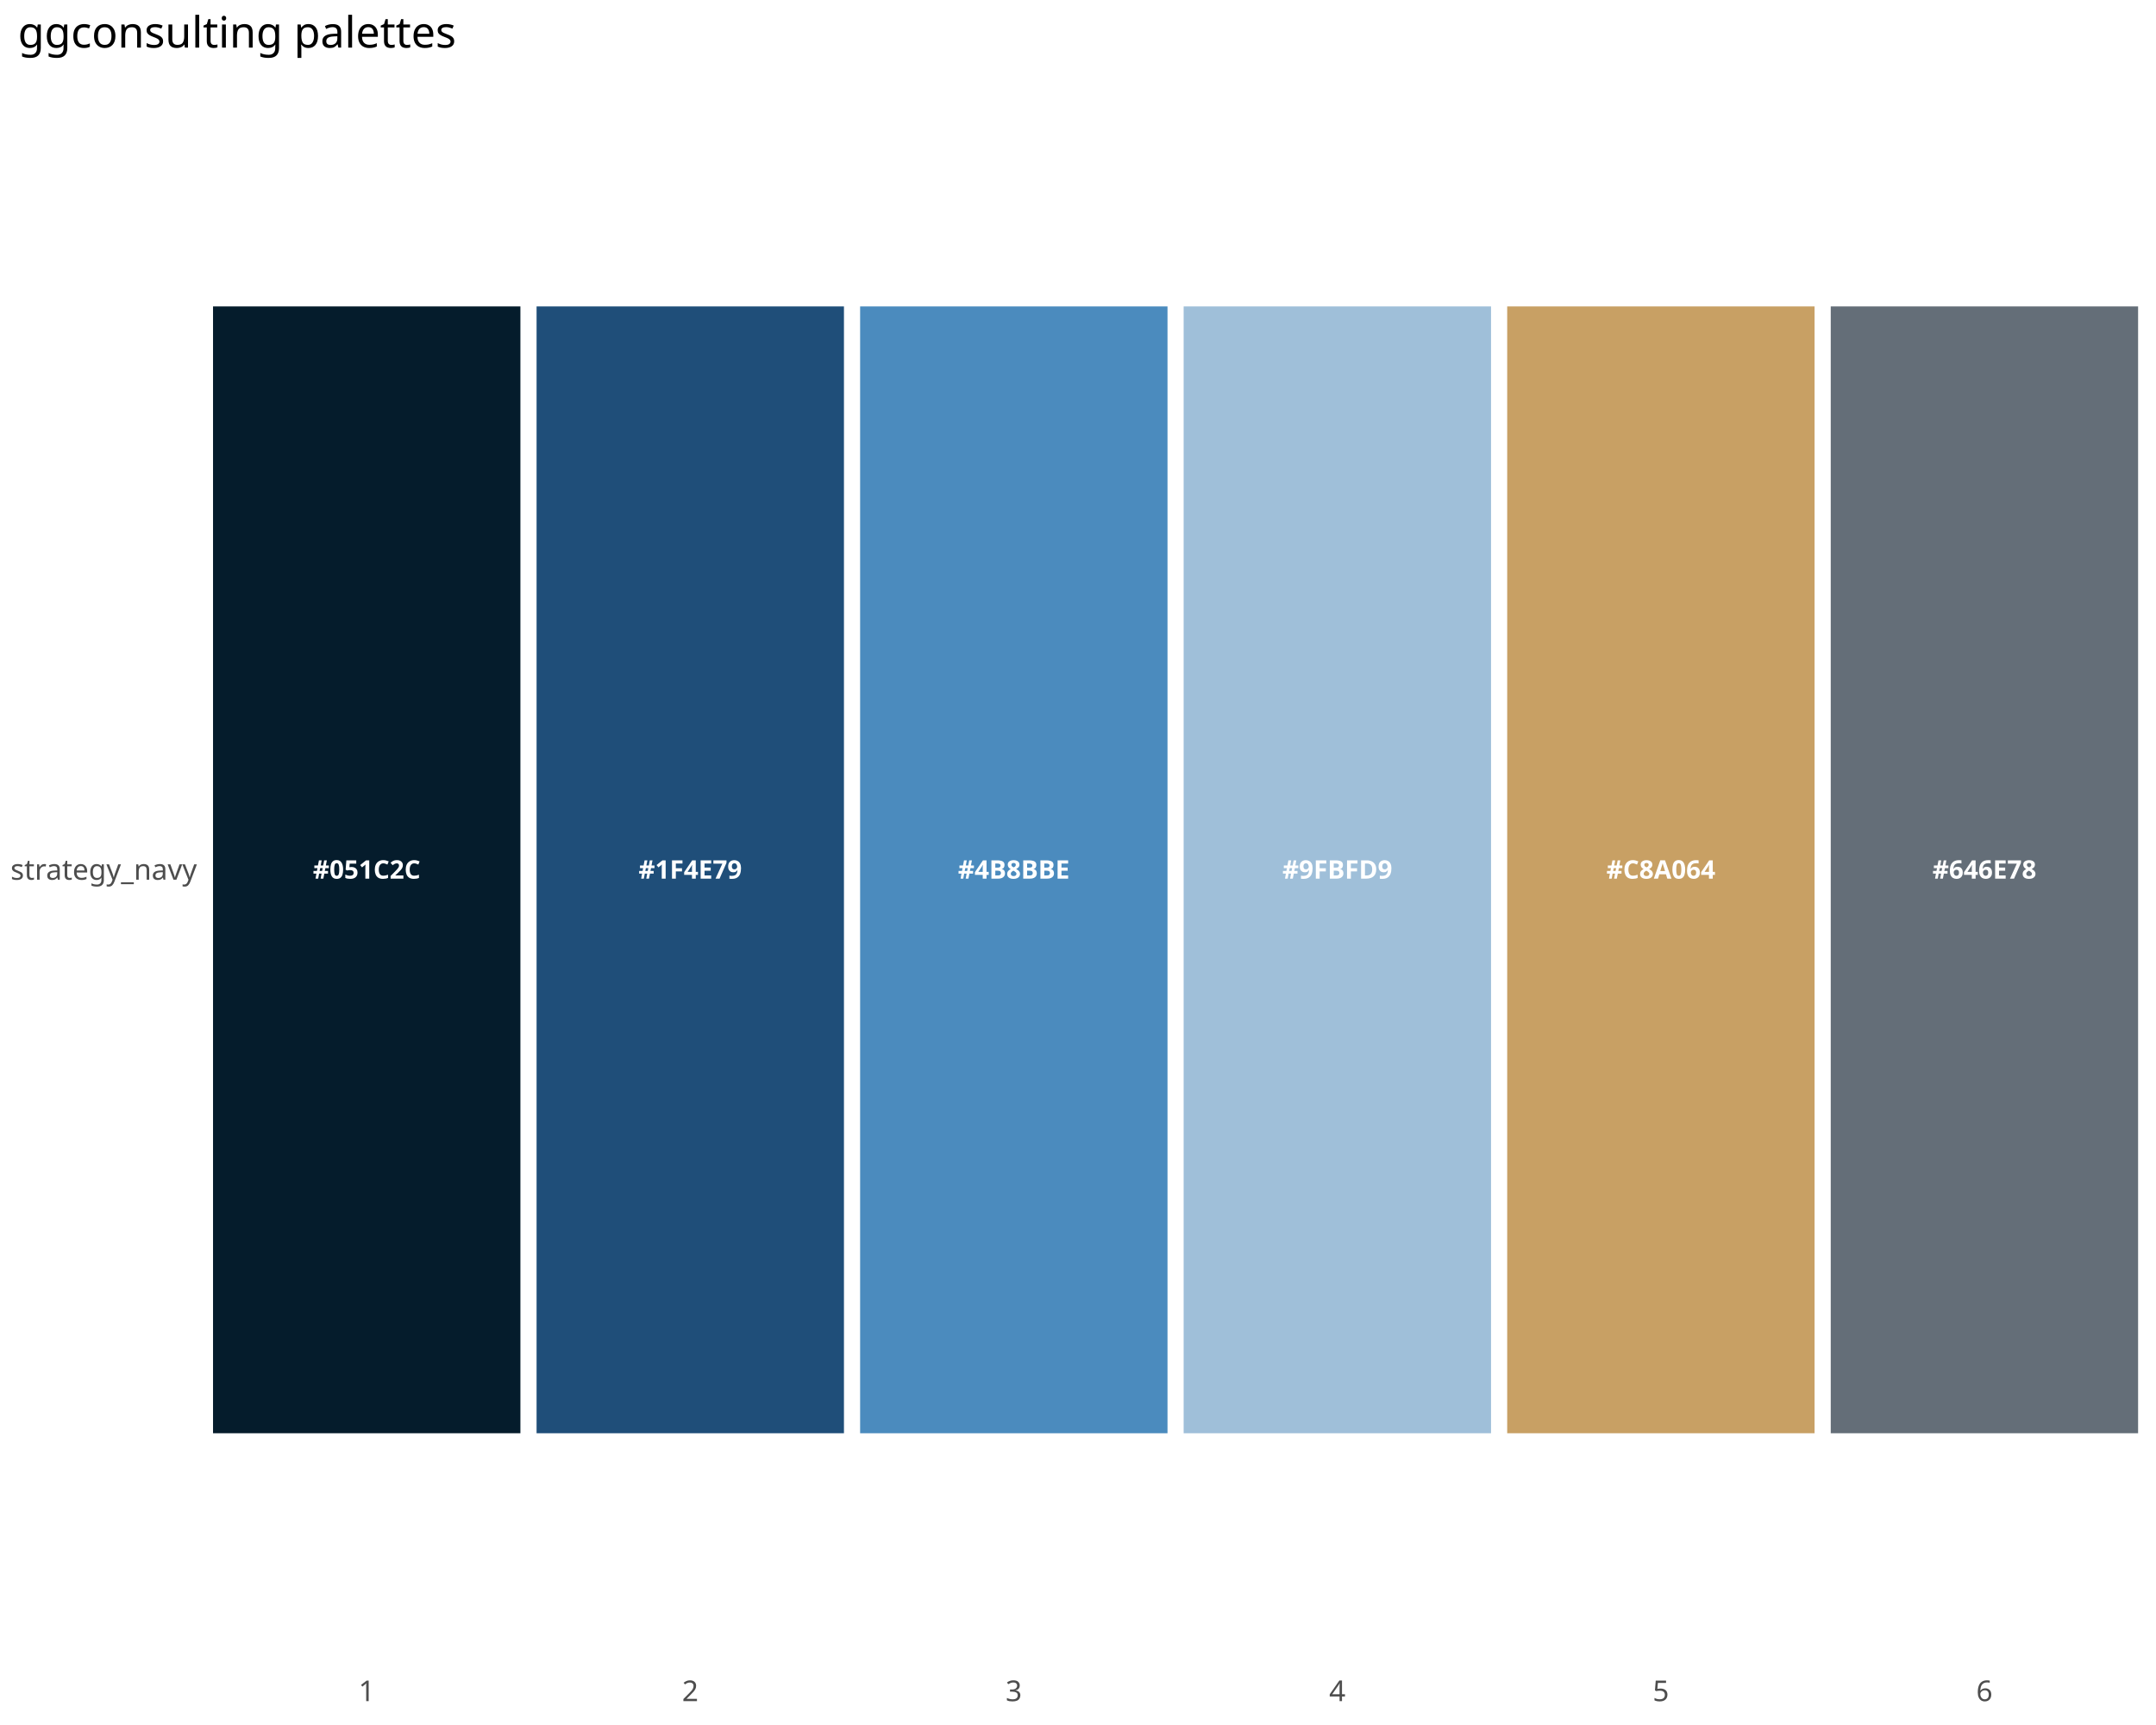
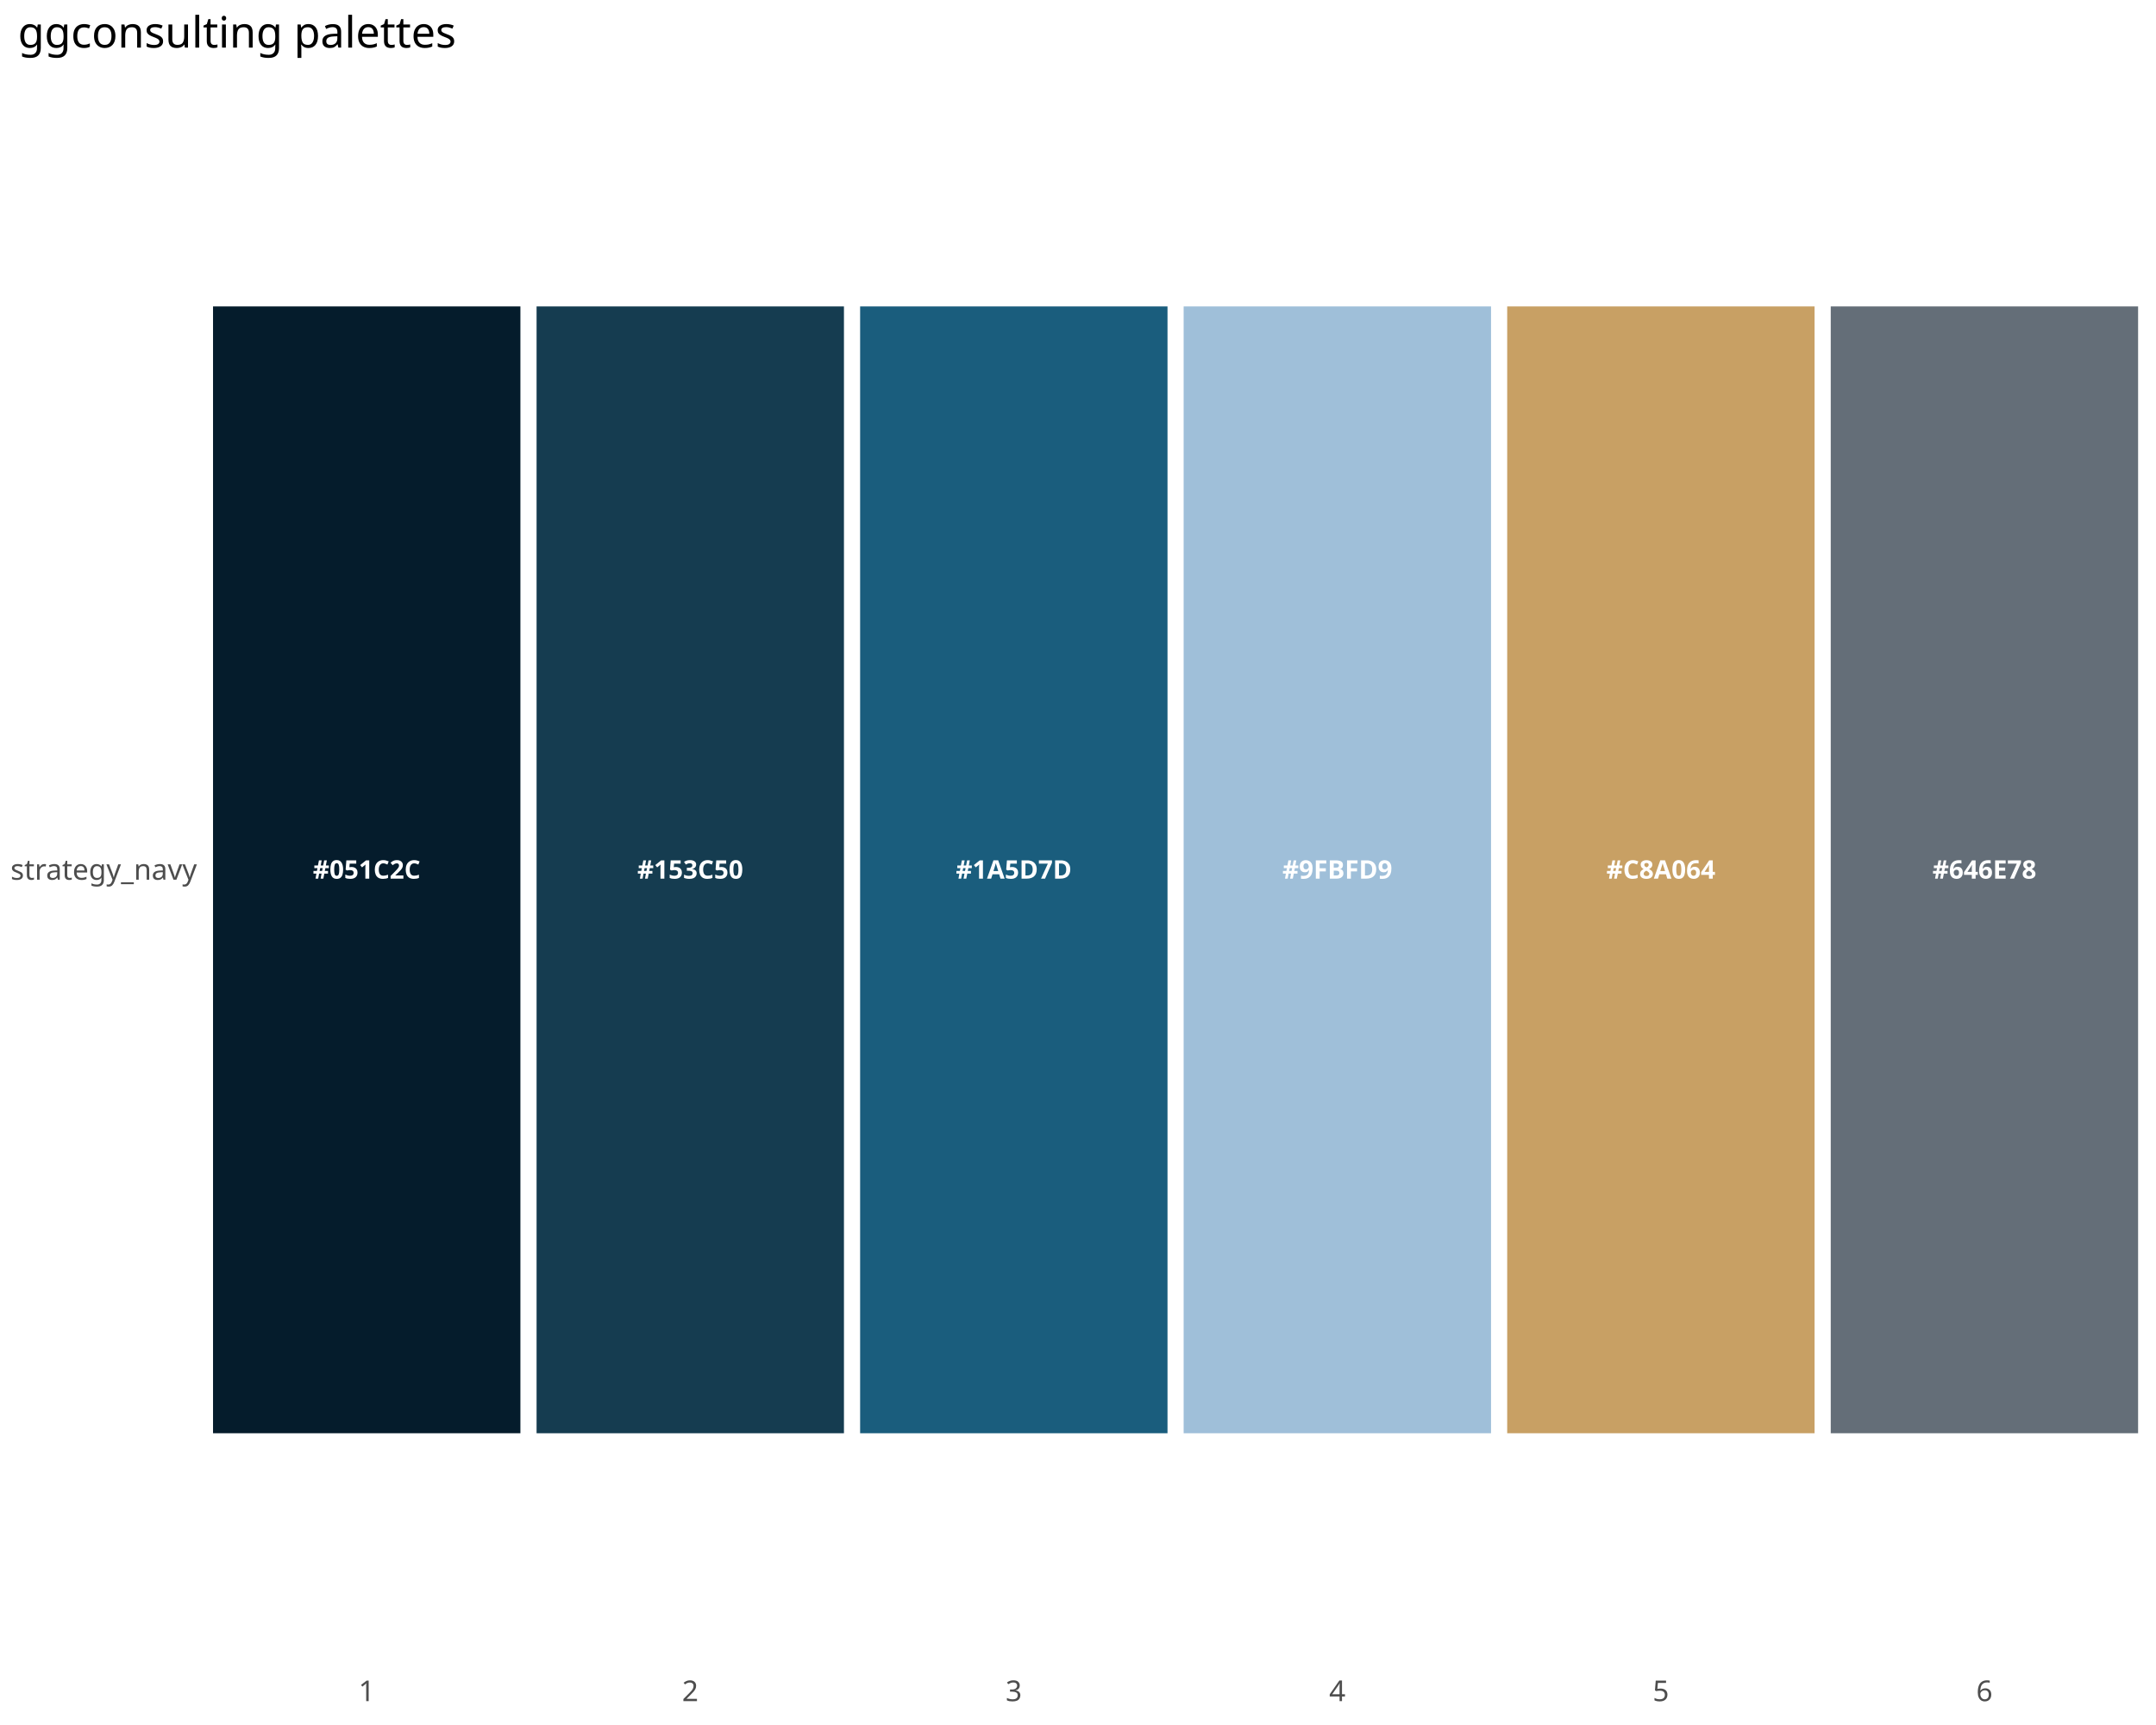
<svg xmlns="http://www.w3.org/2000/svg" class="svglite" data-engine-version="2.0" width="720.00pt" height="576.00pt" viewBox="0 0 720.00 576.00">
  <defs>
    <style type="text/css">
    .svglite line, .svglite polyline, .svglite polygon, .svglite path, .svglite rect, .svglite circle {
      fill: none;
      stroke: #000000;
      stroke-linecap: round;
      stroke-linejoin: round;
      stroke-miterlimit: 10.00;
    }
  </style>
  </defs>
  <rect width="100%" height="100%" style="stroke: none; fill: #FFFFFF;" />
  <defs>
    <clipPath id="cpMC4wMHw3MjAuMDB8MC4wMHw1NzYuMDA=">
      <rect x="0.00" y="0.00" width="720.00" height="576.00" />
    </clipPath>
  </defs>
  <g clip-path="url(#cpMC4wMHw3MjAuMDB8MC4wMHw1NzYuMDA=)">
    <rect x="0.00" y="0.00" width="720.00" height="576.00" style="stroke-width: 1.16; stroke: none; fill: #FFFFFF;" />
  </g>
  <defs>
    <clipPath id="cpNzEuMTR8NzE0LjAyfDI0Ljg1fDU1Ni4wNA==">
      <rect x="71.14" y="24.85" width="642.88" height="531.19" />
    </clipPath>
  </defs>
  <g clip-path="url(#cpNzEuMTR8NzE0LjAyfDI0Ljg1fDU1Ni4wNA==)">
    <rect x="71.14" y="102.32" width="102.65" height="376.26" style="stroke-width: 0.47; stroke: none; stroke-linecap: butt; stroke-linejoin: miter; fill: #051C2C;" />
-     <rect x="179.19" y="102.32" width="102.65" height="376.26" style="stroke-width: 0.47; stroke: none; stroke-linecap: butt; stroke-linejoin: miter; fill: #1F4E79;" />
-     <rect x="287.24" y="102.32" width="102.65" height="376.26" style="stroke-width: 0.47; stroke: none; stroke-linecap: butt; stroke-linejoin: miter; fill: #4B8BBE;" />
+     <rect x="179.19" y="102.32" width="102.65" height="376.26" style="stroke-width: 0.47; stroke: none; stroke-linecap: butt; stroke-linejoin: miter; fill: #153C50;" />
+     <rect x="287.24" y="102.32" width="102.65" height="376.26" style="stroke-width: 0.47; stroke: none; stroke-linecap: butt; stroke-linejoin: miter; fill: #1A5D7D;" />
    <rect x="395.28" y="102.32" width="102.65" height="376.26" style="stroke-width: 0.47; stroke: none; stroke-linecap: butt; stroke-linejoin: miter; fill: #9FBFD9;" />
    <rect x="503.33" y="102.32" width="102.65" height="376.26" style="stroke-width: 0.47; stroke: none; stroke-linecap: butt; stroke-linejoin: miter; fill: #C8A064;" />
    <rect x="611.38" y="102.32" width="102.65" height="376.26" style="stroke-width: 0.47; stroke: none; stroke-linecap: butt; stroke-linejoin: miter; fill: #646E78;" />
    <text x="122.46" y="293.39" text-anchor="middle" style="font-size: 8.54px; font-weight: bold; fill: #FFFFFF; font-family: sans;" textLength="36.07px" lengthAdjust="spacingAndGlyphs">#051C2C</text>
-     <text x="230.51" y="293.39" text-anchor="middle" style="font-size: 8.54px; font-weight: bold; fill: #FFFFFF; font-family: sans;" textLength="34.65px" lengthAdjust="spacingAndGlyphs">#1F4E79</text>
-     <text x="338.56" y="293.39" text-anchor="middle" style="font-size: 8.54px; font-weight: bold; fill: #FFFFFF; font-family: sans;" textLength="37.02px" lengthAdjust="spacingAndGlyphs">#4B8BBE</text>
+     <text x="230.51" y="293.39" text-anchor="middle" style="font-size: 8.54px; font-weight: bold; fill: #FFFFFF; font-family: sans;" textLength="34.65px" lengthAdjust="spacingAndGlyphs">#153C50</text>
+     <text x="338.56" y="293.39" text-anchor="middle" style="font-size: 8.54px; font-weight: bold; fill: #FFFFFF; font-family: sans;" textLength="37.02px" lengthAdjust="spacingAndGlyphs">#1A5D7D</text>
    <text x="446.61" y="293.39" text-anchor="middle" style="font-size: 8.54px; font-weight: bold; fill: #FFFFFF; font-family: sans;" textLength="36.53px" lengthAdjust="spacingAndGlyphs">#9FBFD9</text>
    <text x="554.65" y="293.39" text-anchor="middle" style="font-size: 8.54px; font-weight: bold; fill: #FFFFFF; font-family: sans;" textLength="35.60px" lengthAdjust="spacingAndGlyphs">#C8A064</text>
    <text x="662.70" y="293.39" text-anchor="middle" style="font-size: 8.54px; font-weight: bold; fill: #FFFFFF; font-family: sans;" textLength="34.18px" lengthAdjust="spacingAndGlyphs">#646E78</text>
  </g>
  <g clip-path="url(#cpMC4wMHw3MjAuMDB8MC4wMHw1NzYuMDA=)">
    <text x="65.76" y="293.75" text-anchor="end" style="font-size: 9.60px; fill: #4D4D4D; font-family: sans;" textLength="59.78px" lengthAdjust="spacingAndGlyphs">strategy_navy</text>
    <text x="122.46" y="568.03" text-anchor="middle" style="font-size: 9.60px; fill: #4D4D4D; font-family: sans;" textLength="5.34px" lengthAdjust="spacingAndGlyphs">1</text>
    <text x="230.51" y="568.03" text-anchor="middle" style="font-size: 9.60px; fill: #4D4D4D; font-family: sans;" textLength="5.34px" lengthAdjust="spacingAndGlyphs">2</text>
    <text x="338.56" y="568.03" text-anchor="middle" style="font-size: 9.60px; fill: #4D4D4D; font-family: sans;" textLength="5.34px" lengthAdjust="spacingAndGlyphs">3</text>
    <text x="446.61" y="568.03" text-anchor="middle" style="font-size: 9.60px; fill: #4D4D4D; font-family: sans;" textLength="5.34px" lengthAdjust="spacingAndGlyphs">4</text>
    <text x="554.65" y="568.03" text-anchor="middle" style="font-size: 9.60px; fill: #4D4D4D; font-family: sans;" textLength="5.34px" lengthAdjust="spacingAndGlyphs">5</text>
    <text x="662.70" y="568.03" text-anchor="middle" style="font-size: 9.60px; fill: #4D4D4D; font-family: sans;" textLength="5.34px" lengthAdjust="spacingAndGlyphs">6</text>
    <text x="5.98" y="15.89" style="font-size: 14.40px; font-family: sans;" textLength="135.31px" lengthAdjust="spacingAndGlyphs">ggconsulting palettes</text>
  </g>
</svg>
